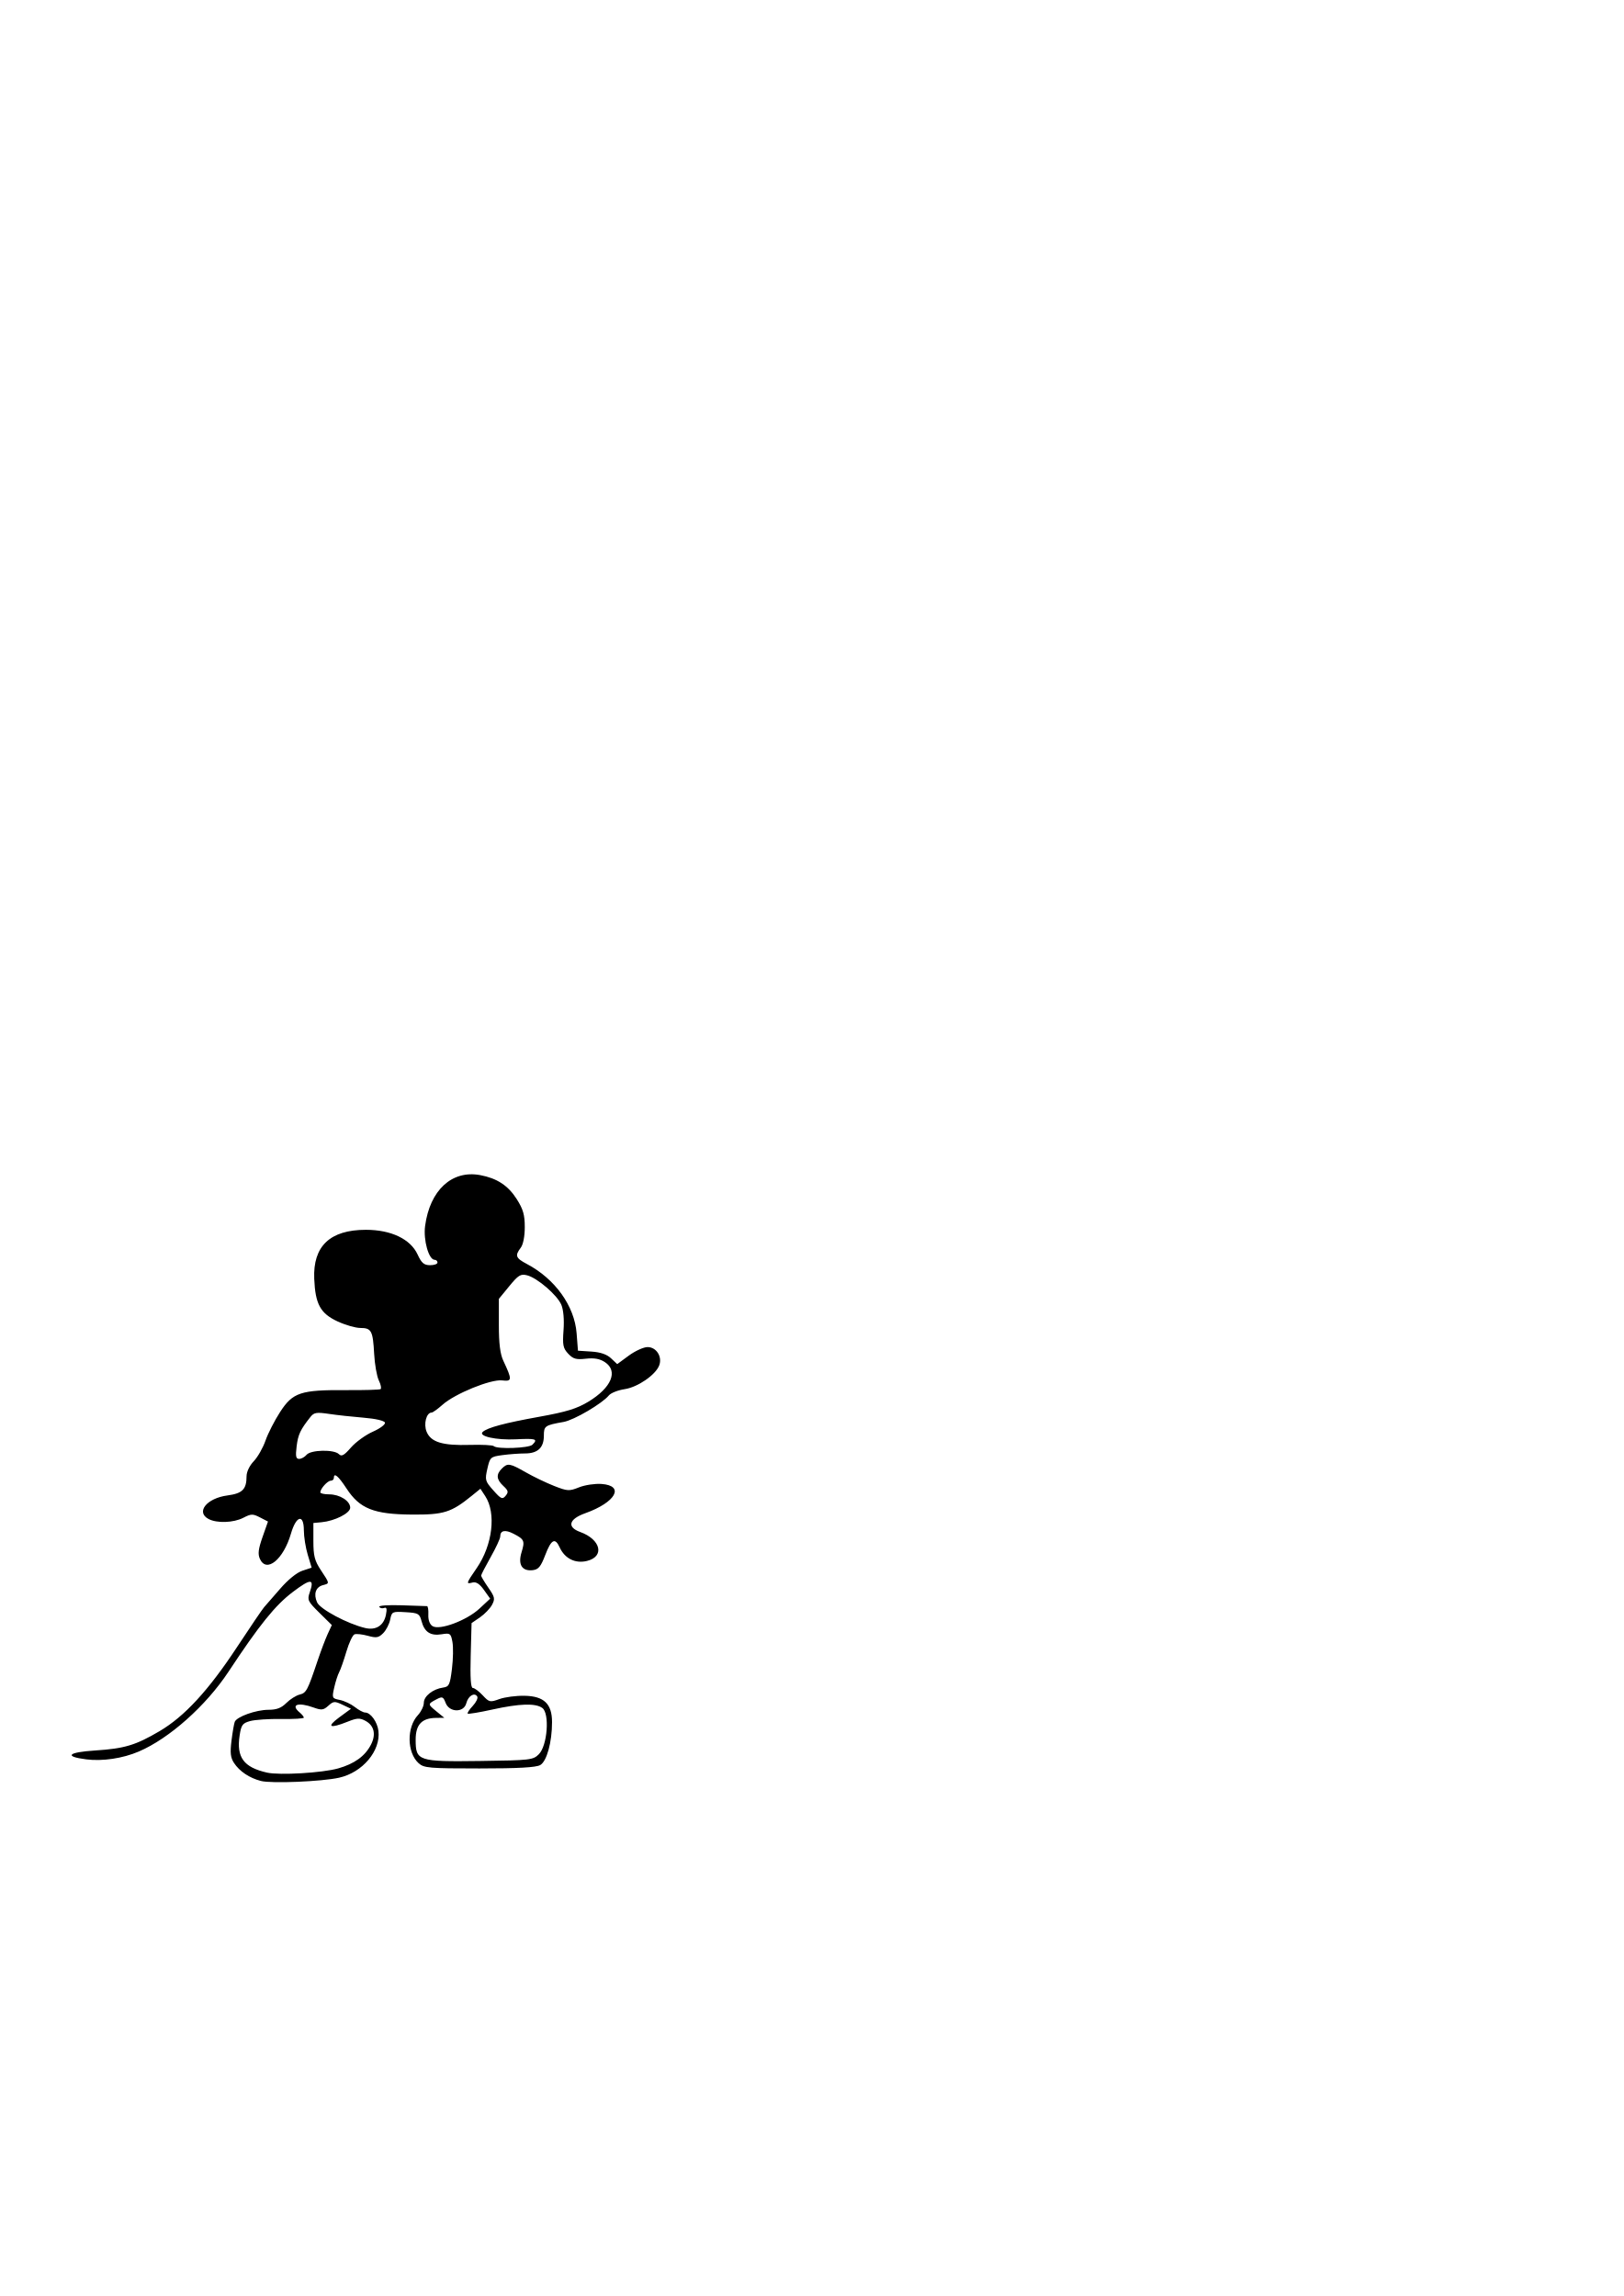
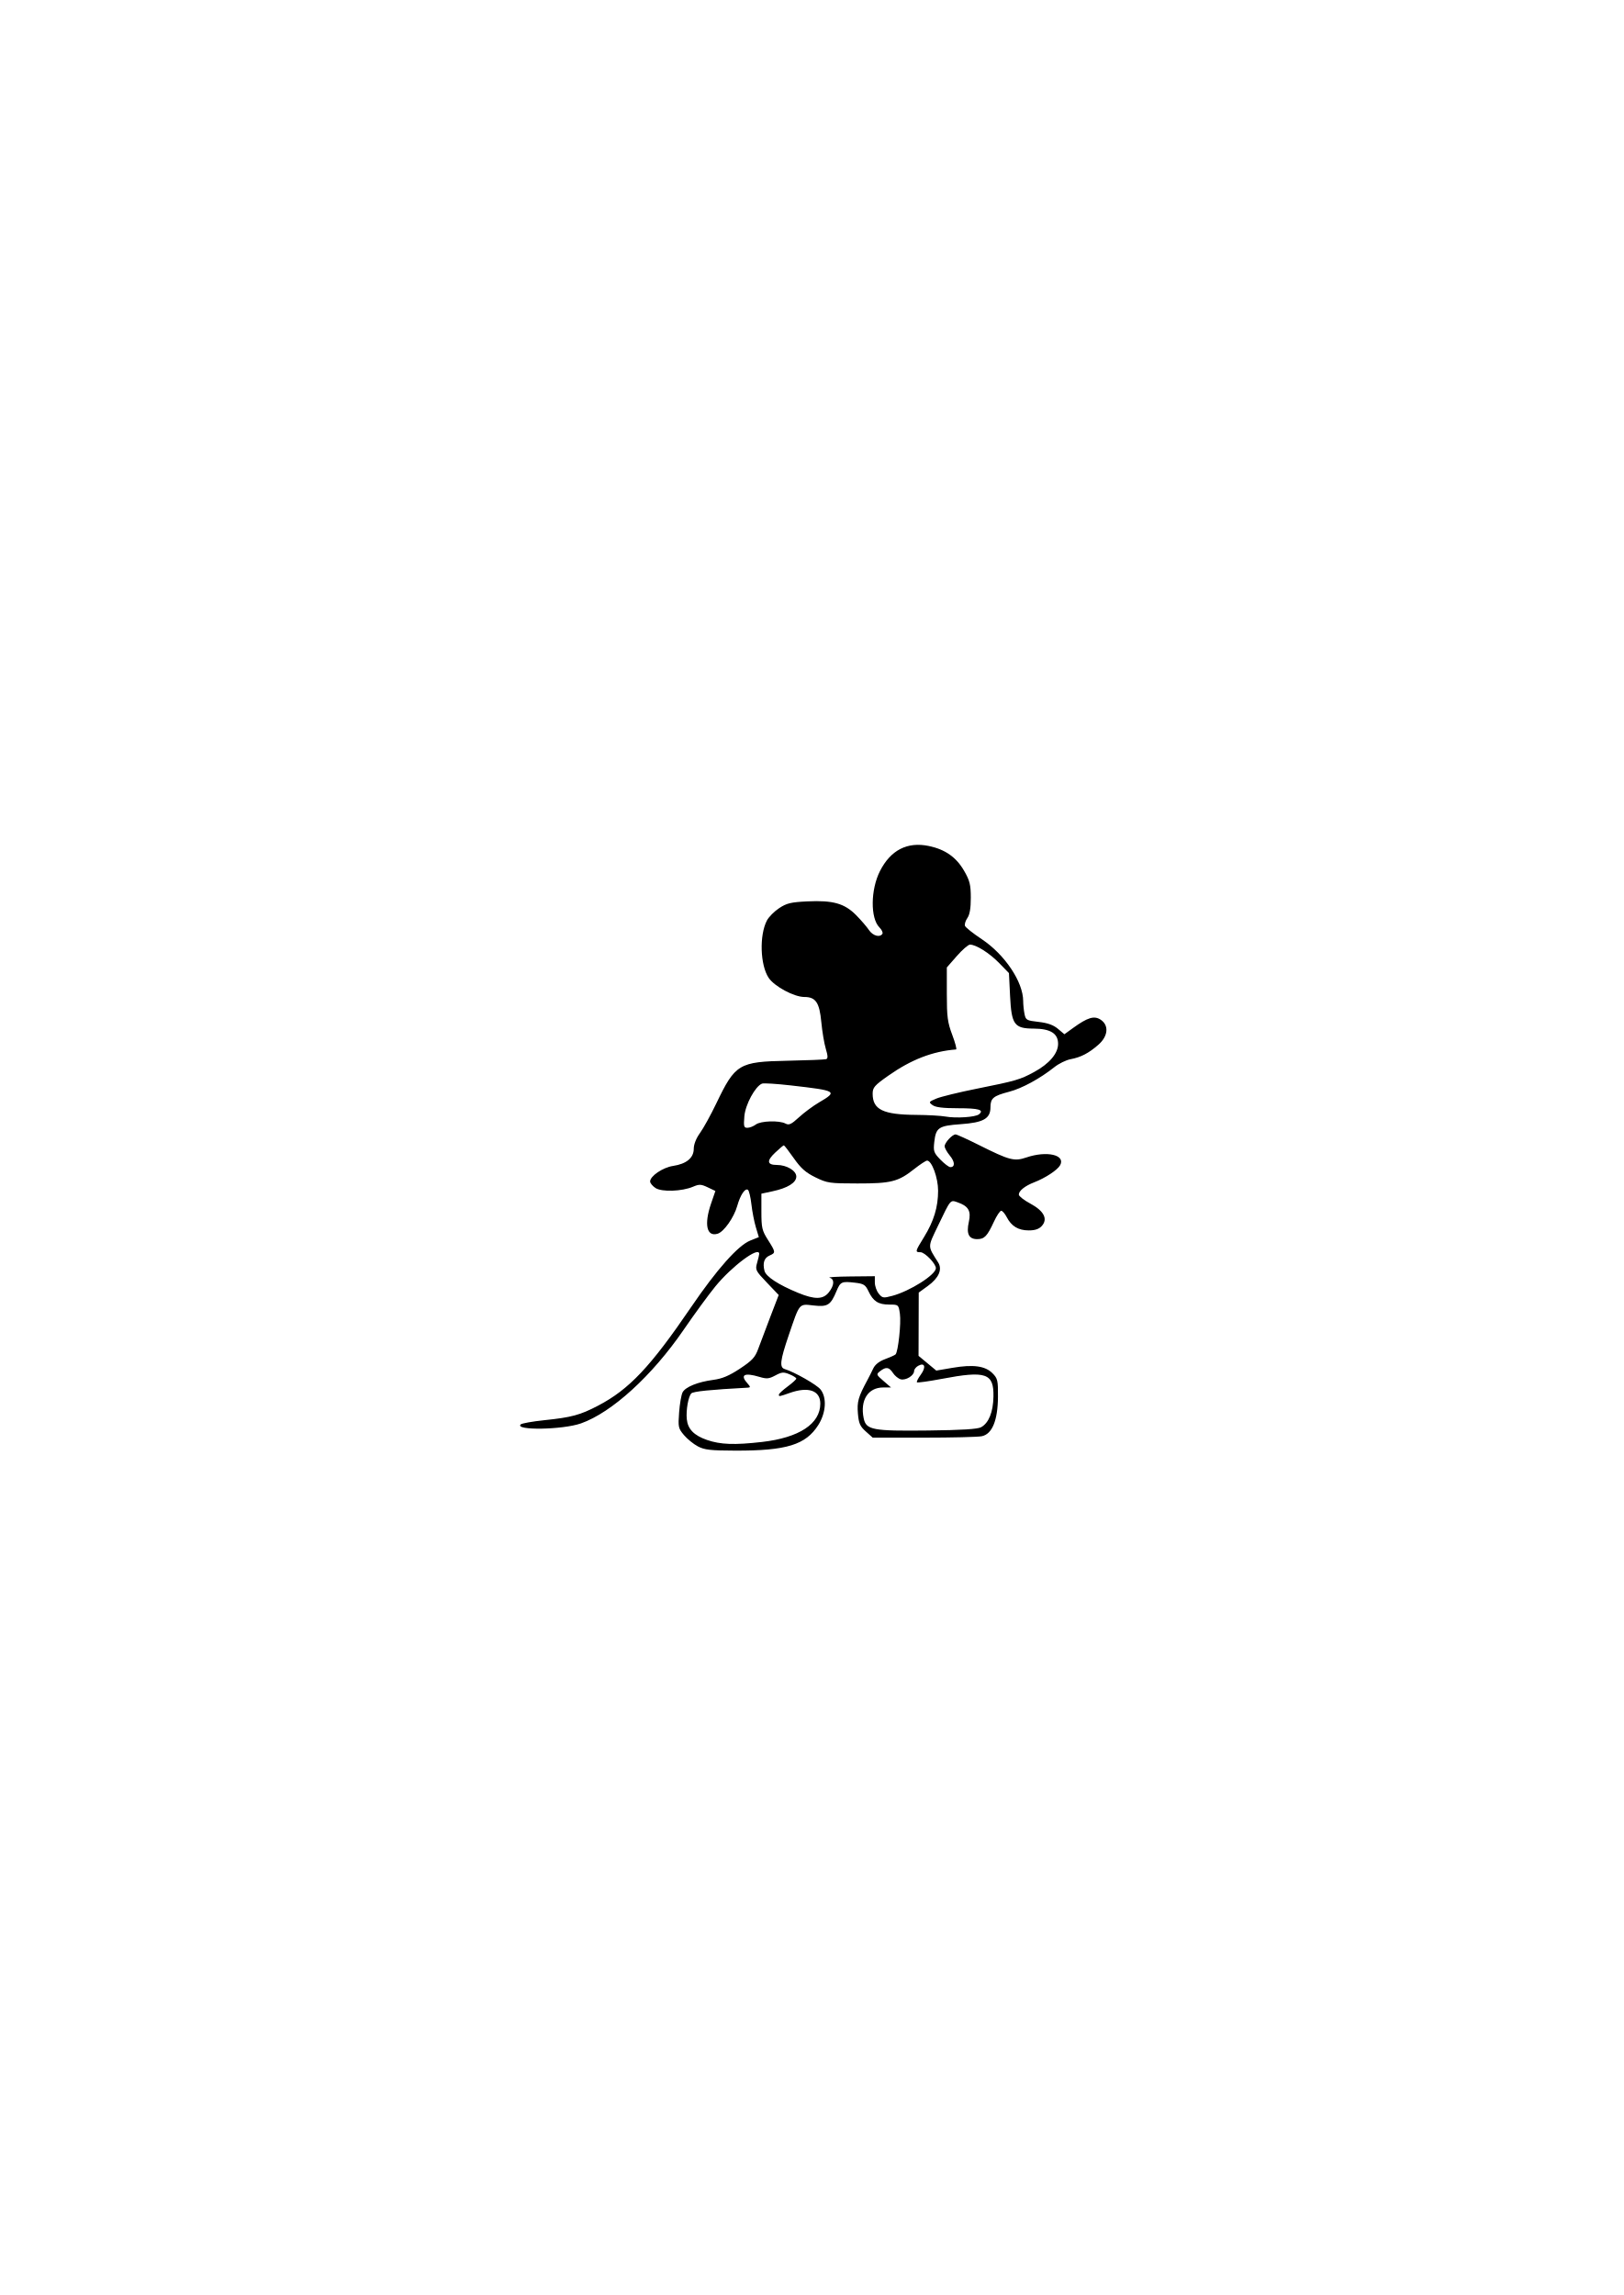
- <svg xmlns="http://www.w3.org/2000/svg" width="210mm" height="297mm" viewBox="0 0 210 297" version="1.1" id="svg1" xml:space="preserve">
+ <svg xmlns="http://www.w3.org/2000/svg" version="1.1" id="svg1" width="793.6" height="1122.133" viewBox="0 0 793.6 1122.133">
  <defs id="defs1" />
-   <g id="layer1">
-     <path style="fill:#000000" d="m 33.748,230.378 c -1.488,-0.384 -2.771,-1.243 -3.484,-2.332 -0.45,-0.686 -0.52,-1.311 -0.325,-2.873 0.137,-1.098 0.326,-2.196 0.421,-2.442 0.256,-0.667 2.758,-1.56 4.373,-1.56 1.043,0 1.653,-0.233 2.298,-0.878 0.483,-0.483 1.256,-0.973 1.718,-1.089 0.87,-0.218 1.026,-0.512 2.327,-4.383 0.424,-1.261 1.011,-2.814 1.305,-3.452 l 0.535,-1.159 -1.611,-1.588 c -1.494,-1.473 -1.585,-1.663 -1.249,-2.626 0.638,-1.829 0.16,-1.842 -2.194,-0.059 -2.27,1.718 -4.309,4.247 -8.293,10.284 -2.926,4.434 -7.669,8.659 -11.616,10.348 -2.087,0.893 -4.697,1.282 -6.803,1.013 -2.92,-0.372 -2.367,-0.921 1.158,-1.148 3.792,-0.244 5.24,-0.679 8.334,-2.503 3.222,-1.899 6.318,-5.261 10.015,-10.875 1.725,-2.619 3.303,-4.943 3.506,-5.163 0.203,-0.22 1.127,-1.281 2.052,-2.356 1.014,-1.178 2.162,-2.113 2.888,-2.353 l 1.205,-0.398 -0.503,-1.656 c -0.276,-0.911 -0.504,-2.342 -0.506,-3.181 -0.005,-2.158 -0.99,-1.899 -1.671,0.439 -0.976,3.352 -3.162,5.133 -4.011,3.269 -0.287,-0.629 -0.21,-1.275 0.335,-2.826 l 0.707,-2.011 -1.033,-0.534 c -0.931,-0.481 -1.144,-0.477 -2.153,0.045 -1.27,0.657 -3.43,0.731 -4.506,0.155 -1.672,-0.895 -0.229,-2.686 2.45,-3.042 1.936,-0.257 2.471,-0.794 2.471,-2.482 0,-0.572 0.384,-1.375 0.93,-1.944 0.511,-0.534 1.194,-1.733 1.518,-2.665 0.323,-0.932 1.176,-2.602 1.895,-3.71 1.637,-2.524 2.656,-2.862 8.518,-2.823 2.32,0.015 4.331,-0.042 4.469,-0.128 0.138,-0.086 0.039,-0.591 -0.221,-1.123 -0.26,-0.532 -0.533,-2.082 -0.607,-3.445 -0.163,-2.996 -0.348,-3.342 -1.795,-3.346 -0.619,-0.002 -1.945,-0.385 -2.947,-0.851 -2.214,-1.031 -2.869,-2.231 -3.007,-5.505 -0.178,-4.232 2.045,-6.34 6.685,-6.34 3.255,0 5.762,1.197 6.68,3.188 0.512,1.11 0.825,1.381 1.606,1.389 0.534,0.005 0.97,-0.15 0.97,-0.344 0,-0.194 -0.167,-0.353 -0.371,-0.353 -0.756,0 -1.474,-2.545 -1.232,-4.367 0.614,-4.631 3.463,-7.268 7.118,-6.589 2.181,0.405 3.622,1.351 4.736,3.107 0.831,1.311 1.038,2.032 1.038,3.617 0,1.195 -0.205,2.252 -0.518,2.665 -0.779,1.03 -0.664,1.341 0.783,2.104 3.645,1.922 6.163,5.425 6.438,8.958 l 0.176,2.263 1.736,0.113 c 1.173,0.077 1.996,0.358 2.539,0.868 l 0.803,0.755 1.499,-1.102 c 0.825,-0.606 1.917,-1.102 2.428,-1.102 1.132,0 1.925,1.243 1.507,2.361 -0.463,1.236 -2.777,2.828 -4.484,3.084 -0.859,0.129 -1.772,0.492 -2.031,0.807 -0.87,1.06 -4.498,3.19 -5.841,3.428 -2.438,0.432 -2.566,0.521 -2.566,1.785 0,1.552 -0.791,2.294 -2.445,2.294 -0.735,0 -2.051,0.098 -2.923,0.217 -1.533,0.21 -1.599,0.27 -1.939,1.757 -0.333,1.457 -0.292,1.606 0.771,2.802 1.002,1.127 1.174,1.202 1.59,0.701 0.396,-0.477 0.351,-0.67 -0.292,-1.269 -0.901,-0.839 -0.96,-1.487 -0.205,-2.242 0.754,-0.754 1.024,-0.712 3.107,0.477 0.994,0.567 2.642,1.359 3.662,1.76 1.735,0.682 1.943,0.693 3.223,0.181 0.752,-0.301 2.061,-0.498 2.908,-0.437 3.043,0.218 1.842,2.378 -2.106,3.787 -2.123,0.757 -2.401,1.793 -0.653,2.426 2.673,0.967 3.194,3.173 0.883,3.744 -1.51,0.373 -2.877,-0.304 -3.536,-1.751 -0.595,-1.307 -1.09,-1.044 -1.868,0.993 -0.573,1.5 -0.877,1.868 -1.618,1.954 -1.377,0.16 -1.934,-0.721 -1.451,-2.295 0.458,-1.494 0.374,-1.692 -1.021,-2.414 -1.1,-0.569 -1.731,-0.439 -1.731,0.357 0,0.261 -0.556,1.457 -1.235,2.659 -0.679,1.201 -1.235,2.28 -1.235,2.396 0,0.116 0.421,0.82 0.936,1.563 0.836,1.206 0.887,1.444 0.473,2.217 -0.255,0.476 -0.954,1.202 -1.554,1.614 l -1.091,0.749 -0.112,4.197 c -0.078,2.917 0.008,4.197 0.281,4.197 0.216,0 0.788,0.427 1.272,0.948 0.835,0.901 0.943,0.925 2.161,0.484 0.705,-0.255 2.168,-0.446 3.25,-0.425 2.519,0.05 3.555,1.042 3.555,3.405 0,2.603 -0.679,5.071 -1.529,5.558 -0.538,0.308 -2.863,0.437 -7.87,0.437 -6.51,0 -7.169,-0.057 -7.855,-0.677 -1.519,-1.374 -1.565,-4.638 -0.088,-6.224 0.419,-0.449 0.761,-1.166 0.761,-1.592 0,-0.857 1.173,-1.783 2.495,-1.97 0.77,-0.109 0.885,-0.351 1.141,-2.414 0.157,-1.261 0.186,-2.828 0.064,-3.482 -0.208,-1.121 -0.288,-1.178 -1.401,-0.997 -1.432,0.232 -2.219,-0.282 -2.595,-1.695 -0.26,-0.978 -0.416,-1.066 -2.062,-1.163 -1.729,-0.102 -1.787,-0.074 -1.994,0.959 -0.117,0.585 -0.525,1.377 -0.907,1.758 -0.594,0.594 -0.881,0.643 -1.983,0.338 -0.709,-0.196 -1.486,-0.28 -1.727,-0.188 -0.241,0.092 -0.712,1.096 -1.047,2.23 -0.335,1.134 -0.756,2.335 -0.936,2.668 -0.18,0.333 -0.468,1.23 -0.64,1.993 -0.303,1.348 -0.282,1.394 0.73,1.596 0.573,0.115 1.447,0.527 1.942,0.917 0.495,0.39 1.093,0.709 1.328,0.709 0.707,0 1.586,1.22 1.722,2.391 0.299,2.566 -2.053,5.361 -5.083,6.04 -2.237,0.501 -8.757,0.773 -10.117,0.422 z m 9.99,-1.624 c 2.112,-0.603 3.473,-1.588 4.236,-3.065 0.687,-1.329 0.422,-2.483 -0.709,-3.089 -0.736,-0.394 -1.089,-0.377 -2.31,0.112 -2.318,0.928 -2.783,0.694 -1.093,-0.55 l 1.531,-1.126 -1.102,-0.522 c -1.008,-0.478 -1.164,-0.466 -1.827,0.134 -0.627,0.567 -0.882,0.599 -1.884,0.237 -2.047,-0.74 -3.05,-0.386 -1.814,0.639 0.291,0.242 0.529,0.539 0.53,0.661 1.85e-4,0.122 -1.31,0.201 -2.91,0.175 -1.601,-0.025 -3.417,0.096 -4.036,0.269 -0.992,0.278 -1.153,0.501 -1.36,1.876 -0.423,2.821 0.527,4.106 3.544,4.792 1.603,0.365 7.177,0.035 9.205,-0.545 z m 25.958,-1.841 c 1.103,-1.104 1.414,-5.268 0.445,-5.976 -0.879,-0.642 -2.947,-0.576 -6.504,0.21 -1.649,0.364 -3.065,0.598 -3.147,0.519 -0.082,-0.079 0.213,-0.527 0.654,-0.997 0.441,-0.47 0.702,-1.018 0.578,-1.218 -0.356,-0.576 -1.176,-0.072 -1.412,0.866 -0.314,1.251 -2.196,1.223 -2.676,-0.04 -0.303,-0.796 -0.43,-0.85 -1.138,-0.481 -1.2,0.624 -1.2,0.639 -0.078,1.557 l 1.045,0.854 -1.068,0.013 c -1.844,0.022 -2.636,0.867 -2.636,2.812 0,2.767 0.305,2.868 8.369,2.76 6.482,-0.087 6.816,-0.126 7.568,-0.877 z M 49.91,208.905 c 0.161,-0.785 0.1,-1.031 -0.222,-0.907 -0.243,0.093 -0.529,0.03 -0.635,-0.141 -0.107,-0.173 1.168,-0.264 2.875,-0.205 1.687,0.058 3.17,0.107 3.295,0.11 0.126,0.003 0.205,0.499 0.176,1.103 -0.032,0.682 0.171,1.242 0.535,1.479 0.907,0.588 4.423,-0.723 6.082,-2.267 l 1.378,-1.282 -0.805,-1.131 c -0.556,-0.78 -1.01,-1.077 -1.466,-0.958 -0.877,0.229 -0.855,0.151 0.535,-1.869 2.051,-2.982 2.54,-7.108 1.102,-9.302 l -0.626,-0.956 -1.1,0.893 c -2.685,2.181 -3.636,2.479 -7.803,2.446 -4.894,-0.039 -6.711,-0.767 -8.412,-3.369 -1.069,-1.636 -1.642,-2.112 -1.642,-1.363 0,0.194 -0.181,0.353 -0.402,0.353 -0.41,0 -1.33,1.021 -1.351,1.499 -0.006,0.146 0.509,0.265 1.145,0.265 1.381,0 2.724,0.853 2.724,1.73 0,0.706 -1.992,1.714 -3.704,1.875 l -1.058,0.099 v 2.319 c 0,1.94 0.159,2.559 0.97,3.785 1.158,1.75 1.152,1.704 0.266,1.935 -0.938,0.245 -1.244,1.155 -0.751,2.237 0.404,0.887 3.951,2.775 6.217,3.31 1.382,0.326 2.395,-0.313 2.677,-1.688 z M 39.648,188.188 c 0.542,-0.653 3.551,-0.718 4.179,-0.09 0.35,0.35 0.668,0.177 1.57,-0.858 0.622,-0.713 1.895,-1.634 2.829,-2.046 0.935,-0.412 1.636,-0.938 1.56,-1.171 -0.082,-0.249 -1.211,-0.51 -2.757,-0.636 -1.44,-0.118 -3.457,-0.339 -4.482,-0.492 -1.609,-0.239 -1.937,-0.185 -2.393,0.391 -1.311,1.656 -1.603,2.277 -1.79,3.802 -0.158,1.293 -0.092,1.628 0.323,1.628 0.288,0 0.72,-0.238 0.962,-0.529 z m 29.21,-1.305 c 0.742,-0.742 0.479,-0.828 -2.134,-0.7 -2.551,0.124 -4.906,-0.401 -4.291,-0.958 0.614,-0.556 2.815,-1.146 7.284,-1.953 3.556,-0.642 4.887,-1.051 6.388,-1.96 2.988,-1.811 3.882,-3.965 2.123,-5.117 -0.659,-0.432 -1.375,-0.56 -2.451,-0.439 -1.263,0.142 -1.649,0.033 -2.288,-0.646 -0.666,-0.709 -0.747,-1.112 -0.605,-3.041 0.1,-1.361 -0.01,-2.634 -0.282,-3.282 -0.532,-1.266 -3.12,-3.493 -4.443,-3.822 -0.822,-0.205 -1.123,-0.02 -2.293,1.408 l -1.347,1.644 v 3.384 c 0,2.398 0.168,3.744 0.578,4.619 1.16,2.478 1.147,2.697 -0.158,2.544 -1.473,-0.172 -6.103,1.718 -7.699,3.142 -0.626,0.559 -1.263,1.016 -1.415,1.016 -0.68,0 -1.065,1.478 -0.648,2.486 0.558,1.347 2.061,1.803 5.6,1.698 1.564,-0.046 2.953,0.025 3.087,0.159 0.417,0.417 4.546,0.268 4.994,-0.18 z" id="path1" />
+   <g id="g1">
+     <path style="fill:#000000" d="m 341.196,707.194 c -2.129,-1.125 -5.19,-3.613 -6.802,-5.529 -2.759,-3.279 -2.897,-3.934 -2.352,-11.143 0.319,-4.213 1.086,-8.606 1.704,-9.762 1.412,-2.638 7.436,-5.073 15.054,-6.085 4.331,-0.576 7.731,-2.013 12.99,-5.491 6.019,-3.981 7.408,-5.493 8.957,-9.747 1.009,-2.77 3.667,-9.809 5.908,-15.643 l 4.074,-10.607 -5.792,-6.072 c -5.521,-5.788 -5.744,-6.239 -4.765,-9.652 0.565,-1.969 1.027,-3.944 1.027,-4.388 0,-3.91 -13.297,5.955 -21.432,15.9 -3.281,4.011 -10.241,13.533 -15.467,21.159 -15.45,22.55 -35.157,40.52 -50.266,45.838 -8.877,3.124 -32.494,3.528 -29.47,0.504 0.537,-0.537 5.73,-1.469 11.539,-2.072 13.358,-1.385 17.527,-2.511 26.298,-7.099 15.218,-7.961 25.586,-18.944 45.54,-48.247 12.552,-18.432 22.935,-30.11 28.888,-32.492 l 4.187,-1.675 -1.455,-4.835 c -0.8,-2.659 -1.783,-7.73 -2.183,-11.269 -0.4,-3.539 -1.177,-6.712 -1.725,-7.051 -1.423,-0.88 -3.698,2.581 -5.202,7.915 -1.582,5.61 -6.478,12.584 -9.512,13.546 -5.432,1.724 -6.799,-4.494 -3.252,-14.802 l 2.089,-6.072 -3.732,-1.779 c -3.255,-1.552 -4.169,-1.593 -7.156,-0.321 -5.47,2.329 -15.304,2.677 -18.397,0.65 -1.445,-0.947 -2.627,-2.388 -2.627,-3.202 0,-2.631 6.227,-6.847 11.218,-7.595 6.547,-0.982 10.116,-3.942 10.116,-8.392 0,-2.154 1.172,-5.113 3.052,-7.71 1.679,-2.318 5.257,-8.806 7.951,-14.42 9.31,-19.398 11.021,-20.424 34.863,-20.908 9.68,-0.197 18.162,-0.542 18.849,-0.769 0.939,-0.309 0.9,-1.569 -0.158,-5.084 -0.773,-2.57 -1.758,-8.422 -2.187,-13.004 -0.9,-9.606 -2.732,-12.321 -8.313,-12.321 -5.021,0 -14.676,-5.193 -17.453,-9.387 -4.142,-6.255 -4.587,-20.76 -0.859,-27.969 0.906,-1.752 3.6,-4.479 5.987,-6.058 3.695,-2.446 5.753,-2.939 13.862,-3.327 12.483,-0.597 18.122,0.997 23.784,6.723 2.395,2.423 5.218,5.698 6.272,7.278 1.901,2.85 5.372,3.822 6.593,1.846 0.349,-0.565 -0.316,-1.978 -1.478,-3.141 -4.457,-4.457 -4.323,-18.443 0.263,-27.493 5.223,-10.308 13.386,-14.499 23.928,-12.288 8.032,1.685 13.426,5.499 17.279,12.217 2.73,4.76 3.212,6.722 3.221,13.095 0.007,5.137 -0.523,8.258 -1.685,9.916 -0.932,1.331 -1.452,3.055 -1.154,3.831 0.298,0.776 3.965,3.687 8.15,6.469 11.321,7.526 20.299,20.927 20.299,30.3 0,1.68 0.289,4.499 0.642,6.263 0.604,3.02 1.008,3.249 6.912,3.917 4.409,0.499 7.209,1.5 9.435,3.373 l 3.166,2.664 4.28,-3.1 c 7.084,-5.131 10.281,-6.091 13.427,-4.03 4.162,2.727 3.694,8.051 -1.075,12.238 -4.71,4.135 -8.567,6.143 -13.626,7.092 -2.182,0.409 -5.74,2.153 -7.907,3.875 -7.105,5.647 -15.844,10.4 -22.13,12.037 -7.735,2.015 -9.123,3.168 -9.123,7.579 0,5.552 -3.407,7.494 -14.527,8.279 -10.816,0.763 -12.145,1.656 -12.938,8.69 -0.513,4.548 -0.256,5.29 2.995,8.643 1.955,2.017 4.141,3.668 4.857,3.668 2.387,0 2.257,-2.632 -0.279,-5.682 -1.379,-1.658 -2.508,-3.698 -2.508,-4.533 0,-1.738 3.735,-5.785 5.338,-5.785 0.589,0 5.749,2.342 11.467,5.205 14.955,7.488 17.217,8.08 23.172,6.058 9.957,-3.381 19.203,-1.275 16.508,3.76 -1.257,2.349 -7.197,6.27 -12.752,8.418 -4.485,1.734 -7.467,4.126 -7.467,5.99 0,0.752 2.512,2.717 5.581,4.368 6.714,3.61 8.743,7.549 5.648,10.969 -1.366,1.509 -3.293,2.166 -6.357,2.166 -5.092,0 -8.481,-2.034 -10.772,-6.465 -0.892,-1.724 -2.111,-3.135 -2.71,-3.135 -0.599,0 -2.191,2.38 -3.539,5.29 -3.325,7.178 -4.665,8.577 -8.211,8.577 -4.112,0 -5.379,-2.64 -4.068,-8.476 1.184,-5.271 -0.198,-7.67 -5.477,-9.51 -3.643,-1.27 -3.334,-1.638 -9.572,11.383 -5.198,10.85 -5.201,9.698 0.045,18.019 2.15,3.411 0.313,7.589 -5.049,11.483 l -4.455,3.235 -0.046,15.467 -0.046,15.467 4.337,3.602 4.337,3.602 7.876,-1.347 c 10.148,-1.736 16.005,-0.95 19.574,2.626 2.547,2.552 2.765,3.485 2.708,11.546 -0.083,11.572 -2.836,18.257 -7.94,19.277 -1.905,0.381 -14.676,0.693 -28.38,0.693 h -24.916 l -3.381,-3.021 c -2.83,-2.529 -3.459,-3.968 -3.863,-8.831 -0.473,-5.706 0.18,-8.018 4.562,-16.148 0.87,-1.613 2.195,-4.245 2.945,-5.847 0.879,-1.879 2.939,-3.496 5.796,-4.551 2.438,-0.901 4.733,-1.938 5.101,-2.306 1.275,-1.275 2.784,-15.318 2.132,-19.829 -0.654,-4.519 -0.67,-4.533 -5.187,-4.533 -5.37,0 -7.859,-1.591 -10.176,-6.505 -1.503,-3.188 -2.311,-3.697 -6.659,-4.198 -6.468,-0.745 -7.061,-0.474 -8.97,4.095 -2.893,6.923 -4.33,7.826 -11.221,7.046 -7.232,-0.818 -6.703,-1.456 -12.188,14.674 -4.2,12.351 -4.571,15.636 -1.857,16.442 4.609,1.37 15.58,7.615 17.428,9.922 3.192,3.983 2.732,11.412 -1.079,17.421 -6.143,9.686 -15.541,12.582 -40.616,12.514 -12.087,-0.033 -15.022,-0.368 -18.271,-2.085 z m 31.324,-2.146 c 18.23,-2.089 28.547,-8.869 28.547,-18.761 0,-6.416 -5.8,-8.443 -14.933,-5.221 -5.239,1.848 -5.342,1.864 -5.308,0.8 0.014,-0.44 1.934,-2.212 4.267,-3.938 2.333,-1.726 4.241,-3.468 4.241,-3.871 0,-0.403 -1.493,-1.351 -3.319,-2.107 -2.875,-1.191 -3.802,-1.115 -6.934,0.572 -3.082,1.66 -4.224,1.765 -7.738,0.712 -7.468,-2.237 -9.677,-1.022 -5.843,3.214 1.413,1.561 1.466,1.967 0.267,2.032 -18.51,0.999 -26.777,1.837 -27.753,2.813 -1.465,1.465 -2.661,8.219 -2.227,12.573 0.487,4.873 3.518,7.998 9.895,10.199 6.571,2.269 13.421,2.519 26.839,0.982 z M 479.722,697.818 c 3.736,-2.108 5.849,-7.354 6.004,-14.903 0.236,-11.507 -3.608,-12.831 -25.306,-8.715 -6.369,1.208 -11.811,1.965 -12.094,1.682 -0.283,-0.283 0.544,-1.947 1.838,-3.697 2.717,-3.675 2.067,-6.146 -1.163,-4.417 -1.138,0.609 -2.069,1.783 -2.069,2.609 0,2.181 -4.053,4.679 -6.538,4.029 -1.173,-0.307 -2.877,-1.694 -3.787,-3.082 -1.922,-2.934 -3.398,-3.149 -6.271,-0.914 -2.007,1.561 -1.958,1.708 1.623,4.8 l 3.693,3.19 h -3.816 c -7.416,0 -11.361,6.193 -9.567,15.016 1.171,5.76 4.249,6.347 31.597,6.026 16.484,-0.194 24.178,-0.677 25.856,-1.623 z M 405.256,631.856 c 2.701,-3.434 2.848,-6.467 0.344,-7.121 -1.027,-0.268 3.533,-0.543 10.133,-0.612 l 12,-0.124 v 3.082 c 0,1.695 0.858,4.141 1.906,5.436 1.772,2.189 2.239,2.264 6.661,1.074 8.666,-2.334 21.232,-10.31 21.281,-13.509 0.033,-2.171 -5.414,-7.815 -7.542,-7.815 -2.714,0 -2.644,-0.298 1.754,-7.423 4.778,-7.741 6.874,-14.649 6.874,-22.655 0,-6.313 -3.077,-14.721 -5.386,-14.721 -0.592,0 -3.455,1.881 -6.363,4.179 -7.779,6.149 -11.239,7.023 -27.725,7.006 -13.601,-0.014 -14.75,-0.182 -20.513,-3.002 -4.744,-2.321 -7.096,-4.399 -10.547,-9.318 -2.443,-3.482 -4.644,-6.331 -4.891,-6.331 -0.247,0 -2.165,1.618 -4.261,3.595 -4.25,4.009 -3.961,6.005 0.869,6.005 4.786,0 9.484,2.806 9.484,5.664 0,3.006 -4.213,5.623 -11.603,7.208 l -5.464,1.172 v 8.769 c 0,7.911 0.313,9.263 3.2,13.815 3.833,6.044 3.861,6.309 0.806,7.652 -2.644,1.163 -3.462,3.627 -2.49,7.499 0.703,2.802 6.792,6.783 16.449,10.755 8.163,3.358 12.223,3.282 15.024,-0.278 z m -35.719,-82.023 c 2.388,-1.806 11.475,-2.099 14.522,-0.468 1.696,0.908 2.842,0.372 6.597,-3.081 2.499,-2.299 6.908,-5.566 9.798,-7.26 9.261,-5.43 8.763,-5.732 -13.693,-8.303 -6.988,-0.8 -13.365,-1.202 -14.17,-0.893 -3.315,1.272 -8.177,10.255 -8.652,15.983 -0.414,4.993 -0.235,5.652 1.53,5.622 1.099,-0.019 2.93,-0.739 4.069,-1.6 z m 109.118,-4.997 c 2.665,-2.174 -0.082,-2.969 -10.247,-2.969 -7.361,0 -11.005,-0.447 -12.47,-1.53 -1.974,-1.459 -1.886,-1.608 1.871,-3.19 2.168,-0.913 11.048,-3.083 19.733,-4.823 19.199,-3.846 21.21,-4.432 28.101,-8.182 7.392,-4.023 11.691,-9.08 11.691,-13.753 0,-5.08 -3.736,-7.417 -11.916,-7.454 -9.509,-0.043 -10.873,-1.931 -11.566,-15.997 l -0.549,-11.143 -4.785,-4.918 c -4.756,-4.889 -11.278,-9.009 -14.26,-9.009 -0.858,0 -3.757,2.512 -6.442,5.582 l -4.883,5.582 V 485.988 c 0,11.21 0.359,13.911 2.658,20.018 1.462,3.883 2.302,7.088 1.867,7.122 -11.462,0.887 -21.969,4.957 -33.165,12.845 -6.757,4.76 -7.626,5.763 -7.626,8.796 0,7.784 5.072,10.245 21.333,10.353 5.573,0.037 11.983,0.4 14.243,0.806 5.237,0.941 14.69,0.312 16.411,-1.092 z" id="path1" />
  </g>
</svg>
